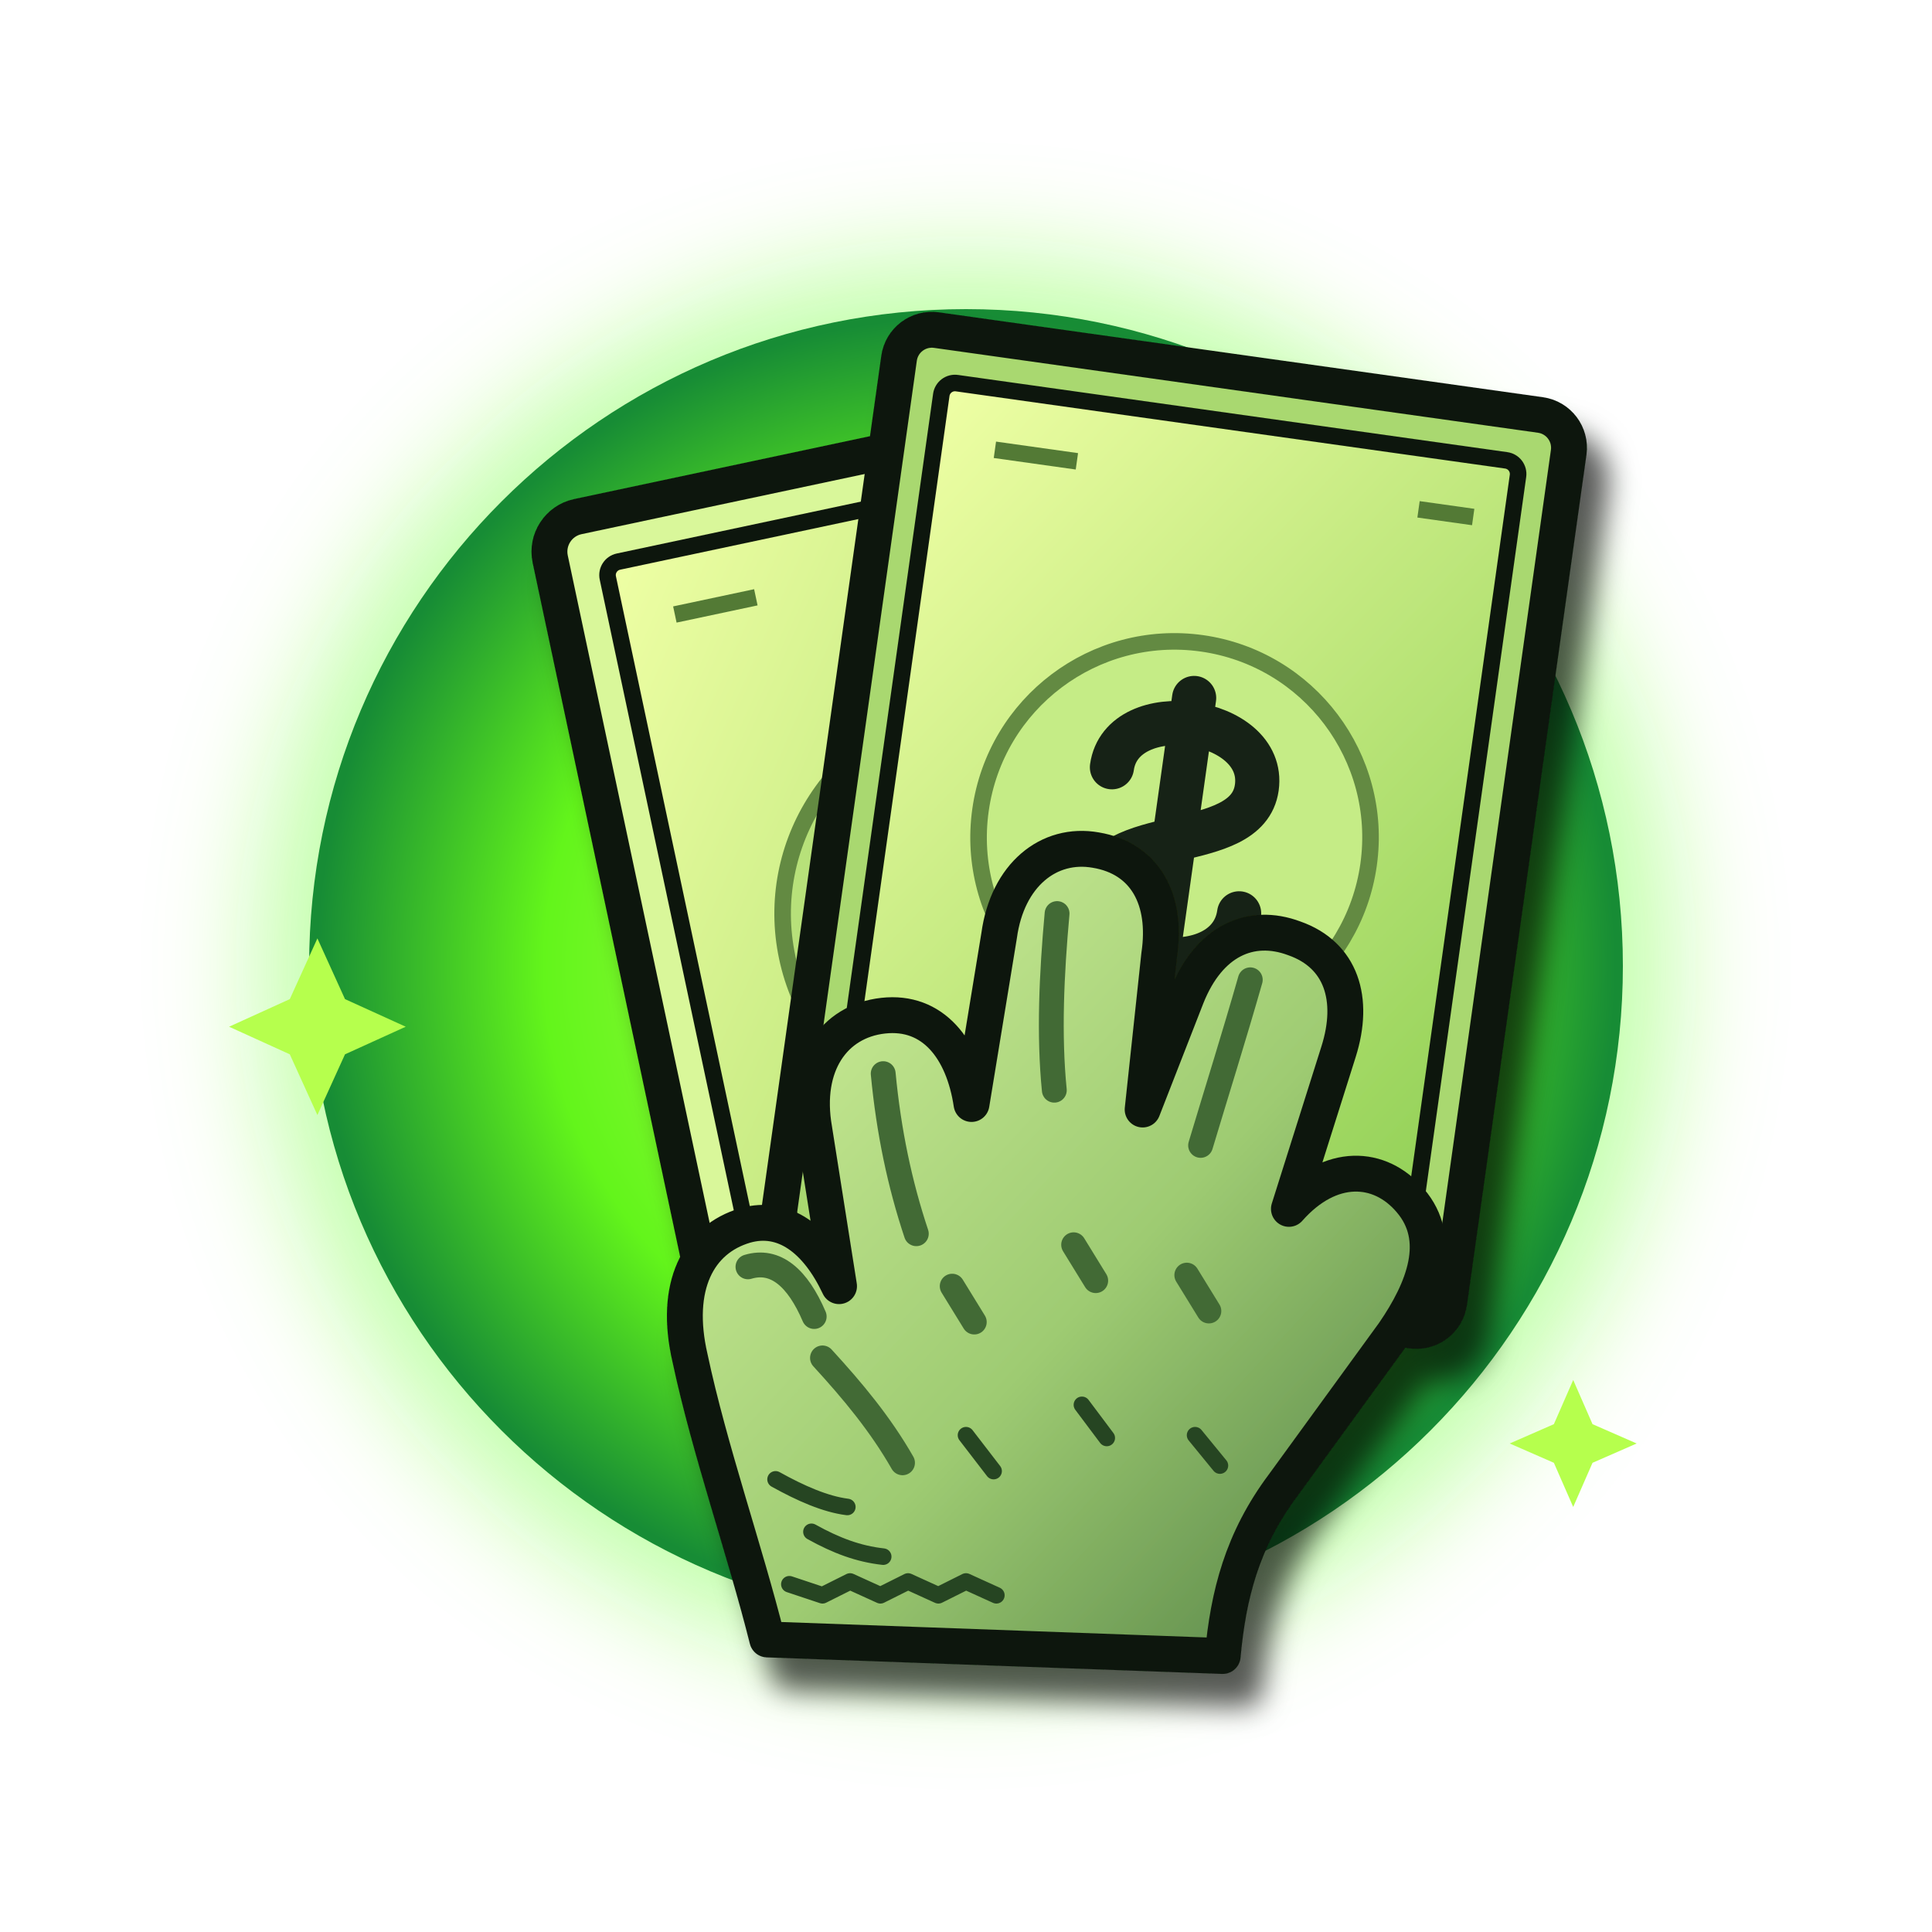
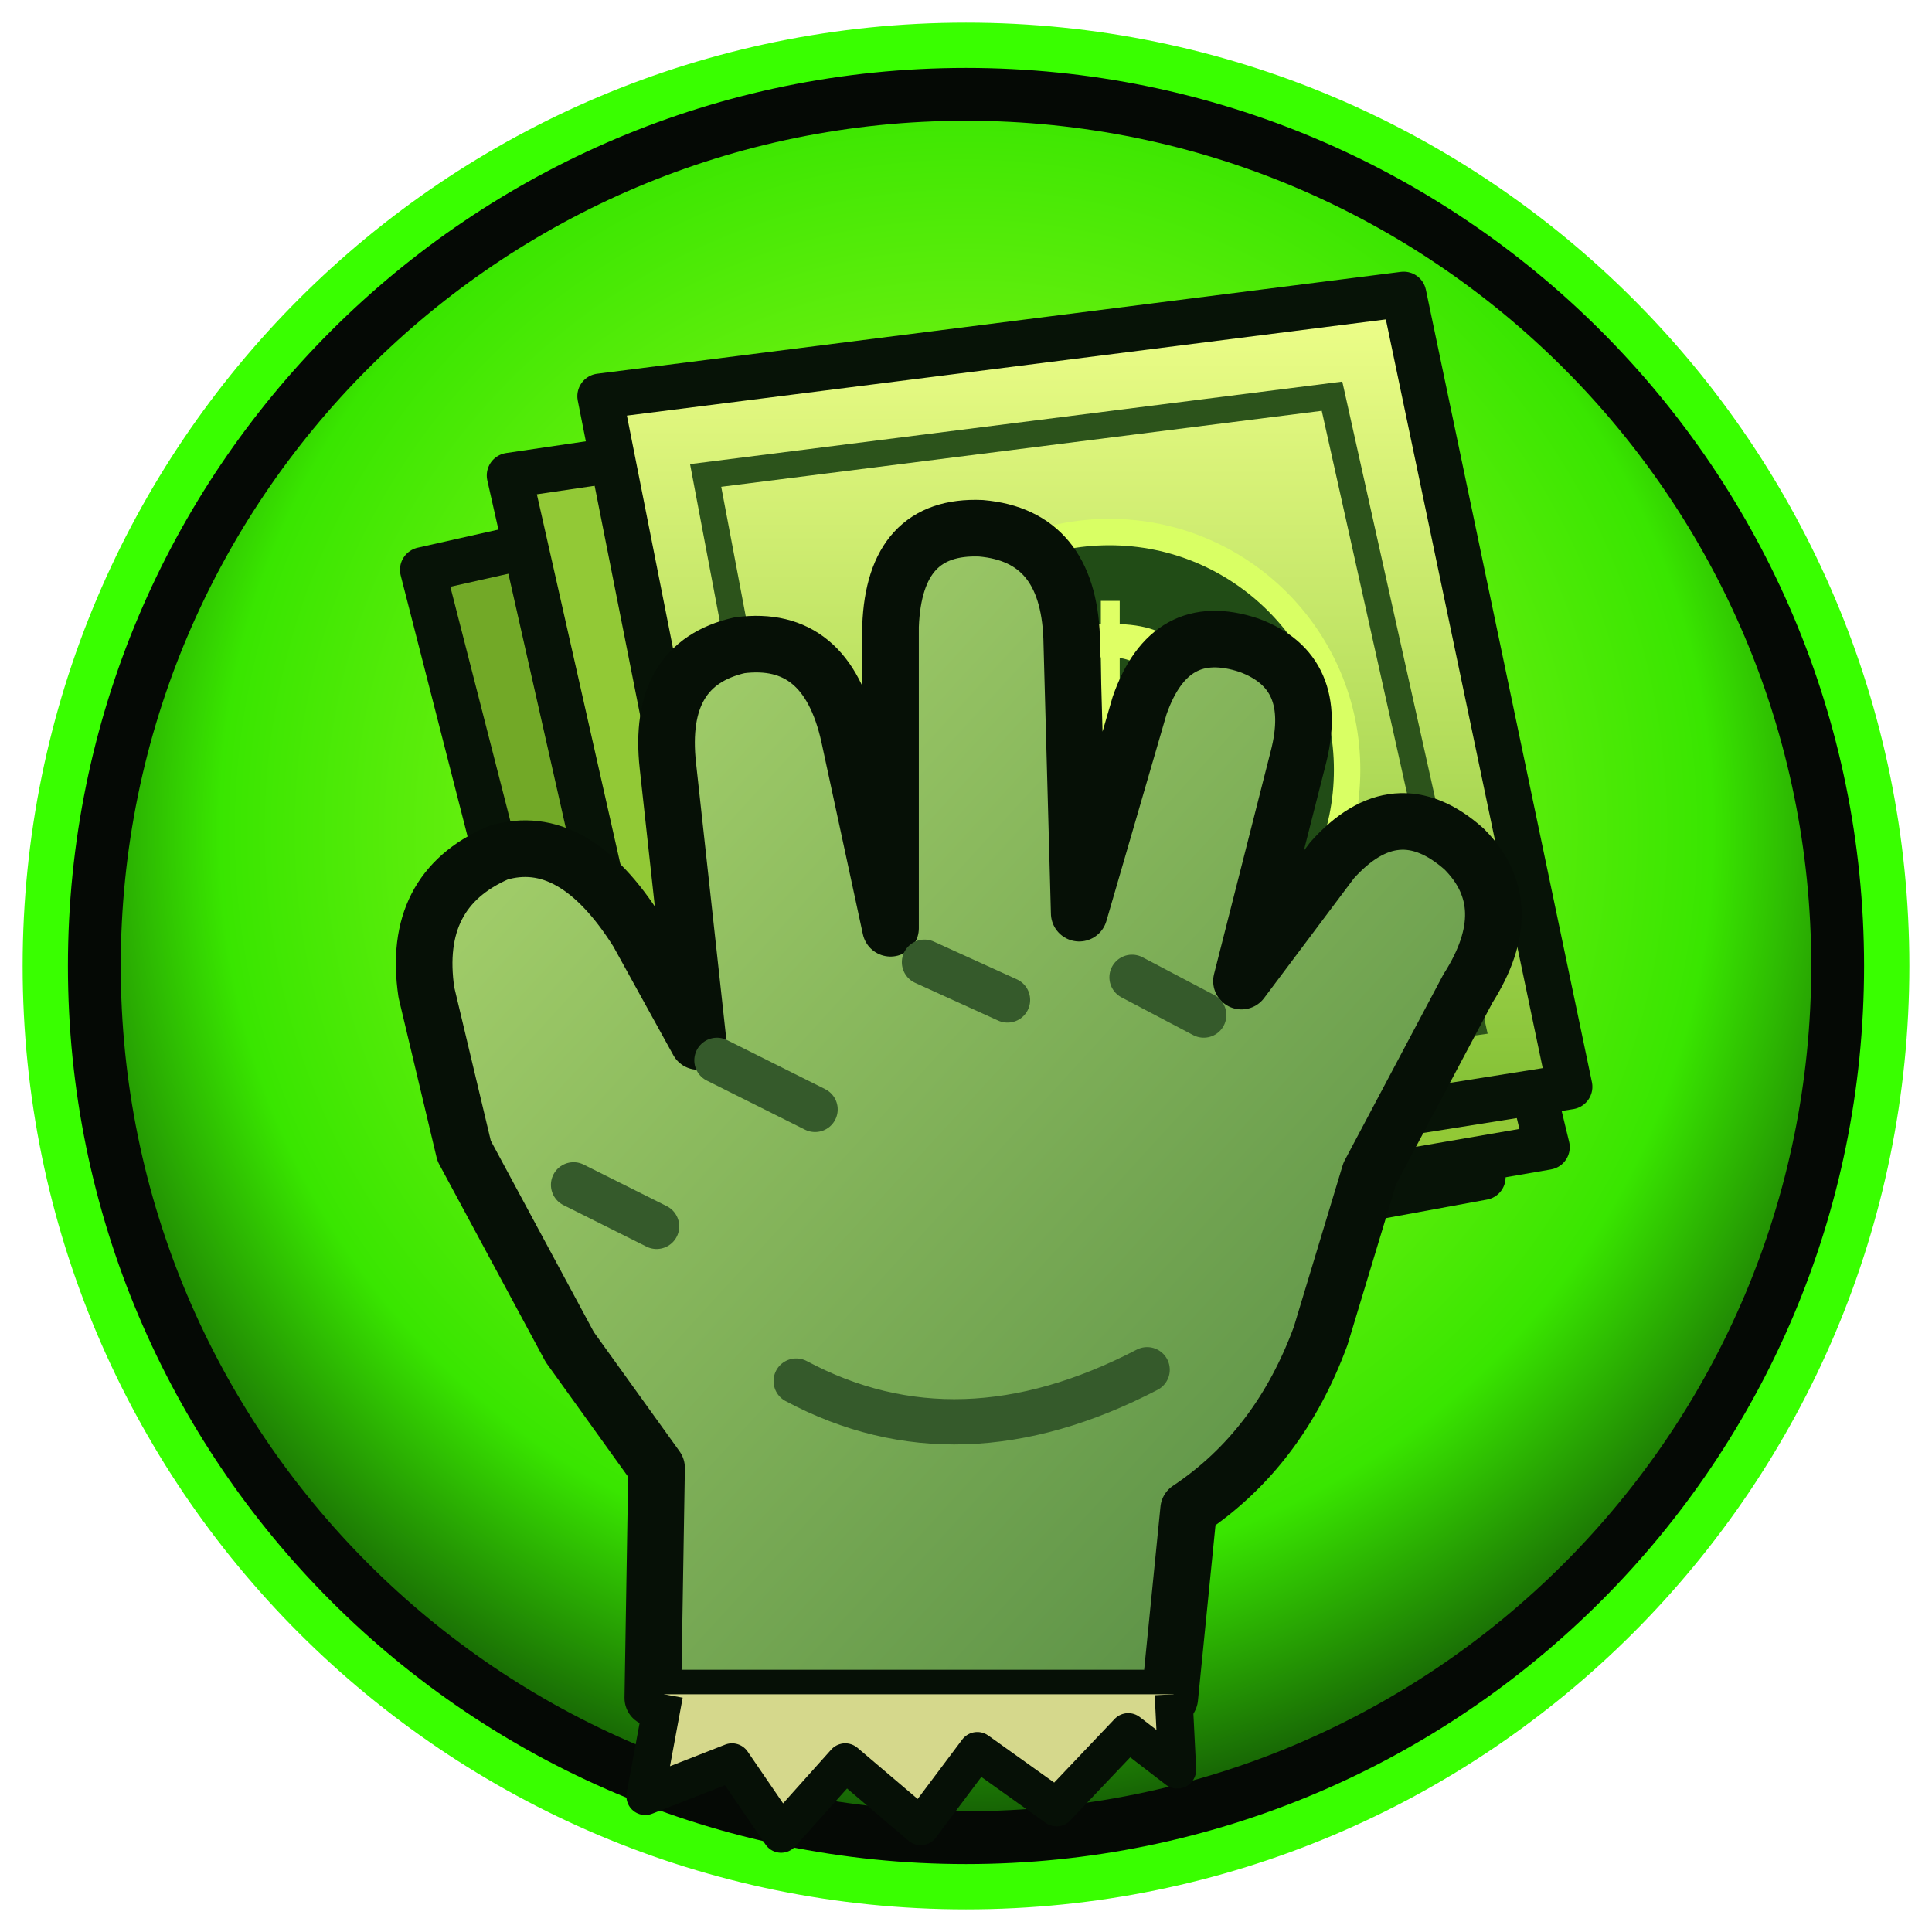
- <svg xmlns="http://www.w3.org/2000/svg" viewBox="0 0 700 700" role="img" aria-labelledby="title desc">
+ <svg xmlns="http://www.w3.org/2000/svg" viewBox="0 0 512 512" role="img" aria-labelledby="title desc">
  <defs>
-     <radialGradient id="orb">
-       <stop offset="0" stop-color="#b7ff56" />
-       <stop offset=".65" stop-color="#63f51b" />
-       <stop offset="1" stop-color="#178c35" />
+     <radialGradient id="orb" cx="50%" cy="42%" r="65%">
+       <stop offset="0" stop-color="#b5ff28" />
+       <stop offset=".68" stop-color="#39e600" />
+       <stop offset="1" stop-color="#062408" />
    </radialGradient>
-     <linearGradient id="bill" x1="0" y1="0" x2="1" y2="1">
-       <stop stop-color="#efffa5" />
-       <stop offset="1" stop-color="#8fcf54" />
+     <linearGradient id="skin" x1="0" y1="0" x2="1" y2="1">
+       <stop stop-color="#b3dc72" />
+       <stop offset="1" stop-color="#4d853f" />
    </linearGradient>
-     <linearGradient id="skin" x1="0" y1="0" x2="1" y2="1">
-       <stop stop-color="#d7f5a0" />
-       <stop offset=".55" stop-color="#9ecb72" />
-       <stop offset="1" stop-color="#4d7b42" />
+     <linearGradient id="bill" x1="0" y1="0" x2="0" y2="1">
+       <stop stop-color="#efff8a" />
+       <stop offset="1" stop-color="#75b92a" />
    </linearGradient>
-     <filter id="glow" x="-50%" y="-50%" width="200%" height="200%">
-       <feGaussianBlur stdDeviation="20" />
-     </filter>
-     <filter id="shadow" x="-30%" y="-30%" width="160%" height="160%">
-       <feDropShadow dx="8" dy="12" stdDeviation="5" flood-color="#000" flood-opacity=".65" />
-     </filter>
  </defs>
-   <circle cx="350" cy="350" r="255" fill="#5cff19" opacity=".38" filter="url(#glow)" />
-   <circle cx="350" cy="350" r="238" fill="url(#orb)" />
-   <g filter="url(#shadow)" stroke="#10190d" stroke-width="13" stroke-linejoin="round">
-     <g transform="rotate(-12 360 285)">
-       <rect x="220" y="158" width="260" height="345" rx="13" fill="#d9f79a" />
-       <rect x="239" y="177" width="222" height="307" rx="5" fill="url(#bill)" stroke-width="6" />
-       <path d="M260 200h30m130 0h20M260 460h30m130 0h20" fill="none" stroke="#527a36" stroke-width="6" />
-       <circle cx="350" cy="330" r="76" fill="#b7e17a" stroke="#638a42" stroke-width="6" />
-       <path d="M350 274v111m-29-79c0-29 59-29 59 0 0 28-59 22-59 51 0 30 59 30 59 0" fill="none" stroke="#182412" stroke-width="18" stroke-linecap="round" />
-     </g>
-     <g transform="rotate(8 400 320)">
-       <rect x="300" y="130" width="245" height="335" rx="12" fill="#a9d86f" />
-       <rect x="317" y="148" width="211" height="299" rx="5" fill="url(#bill)" stroke-width="6" />
-       <path d="M339 170h30m125 0h20M339 424h30m125 0h20" fill="none" stroke="#527a36" stroke-width="6" />
-       <circle cx="423" cy="300" r="71" fill="#c5ec86" stroke="#638a42" stroke-width="6" />
-       <path d="M423 249v102m-26-73c0-26 53-26 53 0 0 25-53 20-53 46 0 27 53 27 53 0" fill="none" stroke="#182412" stroke-width="16" stroke-linecap="round" />
-     </g>
-     <path d="M278 594  C270 562 257 525 250 492  C244 466 253 449 270 444  C284 440 296 449 304 466  L295 409  C291 386 302 370 320 368  C338 366 349 380 352 400  L362 339  C365 317 380 305 397 308  C415 311 423 326 420 346  L414 402  L430 361  C438 341 453 334 469 340  C486 346 491 362 485 381  L467 438  C482 421 500 422 511 435  C523 449 516 467 505 483  L465 538  C450 558 445 578 443 600  Z" fill="url(#skin)" />
-     <path d="M271 459 C281 456 289 463 295 477  M320 389 C322 410 326 429 332 447  M383 331 C381 353 380 375 382 395  M453 355 C447 376 441 395 435 415  M298 492 C309 504 319 516 327 530  M345 466 l8 13 M389 451 l8 13 M430 462 l8 13" fill="none" stroke="#426b35" stroke-width="9" stroke-linecap="round" stroke-linejoin="round" />
-     <path d="M281 536 C290 541 299 545 307 546  M294 555 C303 560 311 563 320 564  M350 520 l10 13 M392 509 l9 12 M433 520 l9 11  M286 574 l12 4 10-5 11 5 10-5 11 5 10-5 11 5" fill="none" stroke="#284522" stroke-width="6" stroke-linecap="round" stroke-linejoin="round" />
+   <circle cx="256" cy="256" r="244" fill="#050905" stroke="#39ff00" stroke-width="12" />
+   <circle cx="256" cy="256" r="224" fill="url(#orb)" />
+   <g stroke="#071307" stroke-width="12" stroke-linejoin="round">
+     <path fill="#72a927" d="M112 151 339 100 393 312 164 354Z" />
+     <path fill="#92c936" d="M135 126 359 93 410 304 184 343Z" />
+     <path fill="url(#bill)" d="M159 105 372 78 416 288 202 322Z" />
  </g>
-   <g fill="#b6ff4d">
-     <path d="M115 340l10 22 22 10-22 10-10 22-10-22-22-10 22-10z" />
-     <path d="M570 500l7 16 16 7-16 7-7 16-7-16-16-7 16-7z" />
-   </g>
+   <path d="M187 126 353 105 390 271 219 295Z" fill="none" stroke="#2c531b" stroke-width="7" />
+   <circle cx="294" cy="204" r="63" fill="#214c16" stroke="#d9ff64" stroke-width="7" />
+   <text x="294" y="229" font-family="Arial,sans-serif" font-weight="900" font-size="94" text-anchor="middle" fill="#dfff65">$</text>
+   <path d="M173 450 174 389 151 357 123 305 113 263 Q109 236 132 226 Q152 220 169 247 L185 276 177 203 Q174 176 196 171 Q219 168 225 195 L236 246 236 166 Q237 139 260 140 Q283 142 284 169 L286 242 302 187 Q310 164 331 171 Q350 178 344 201 L329 260 353 228 Q370 209 388 225 Q403 240 389 262 L363 311 350 354 Q339 384 315 400 L310 450Z" fill="url(#skin)" stroke="#061006" stroke-width="15" stroke-linejoin="round" />
+   <path d="M190 281 216 294 M245 255 267 265 M300 259 319 269 M152 314 174 325 M211 366 Q254 389 304 363" fill="none" stroke="#355a2b" stroke-width="12" stroke-linecap="round" />
+   <path d="M176 449 171 476 194 467 207 486 224 467 244 484 259 464 280 479 299 459 312 469 311 449" fill="#d5d88c" stroke="#061006" stroke-width="10" stroke-linejoin="round" />
</svg>
